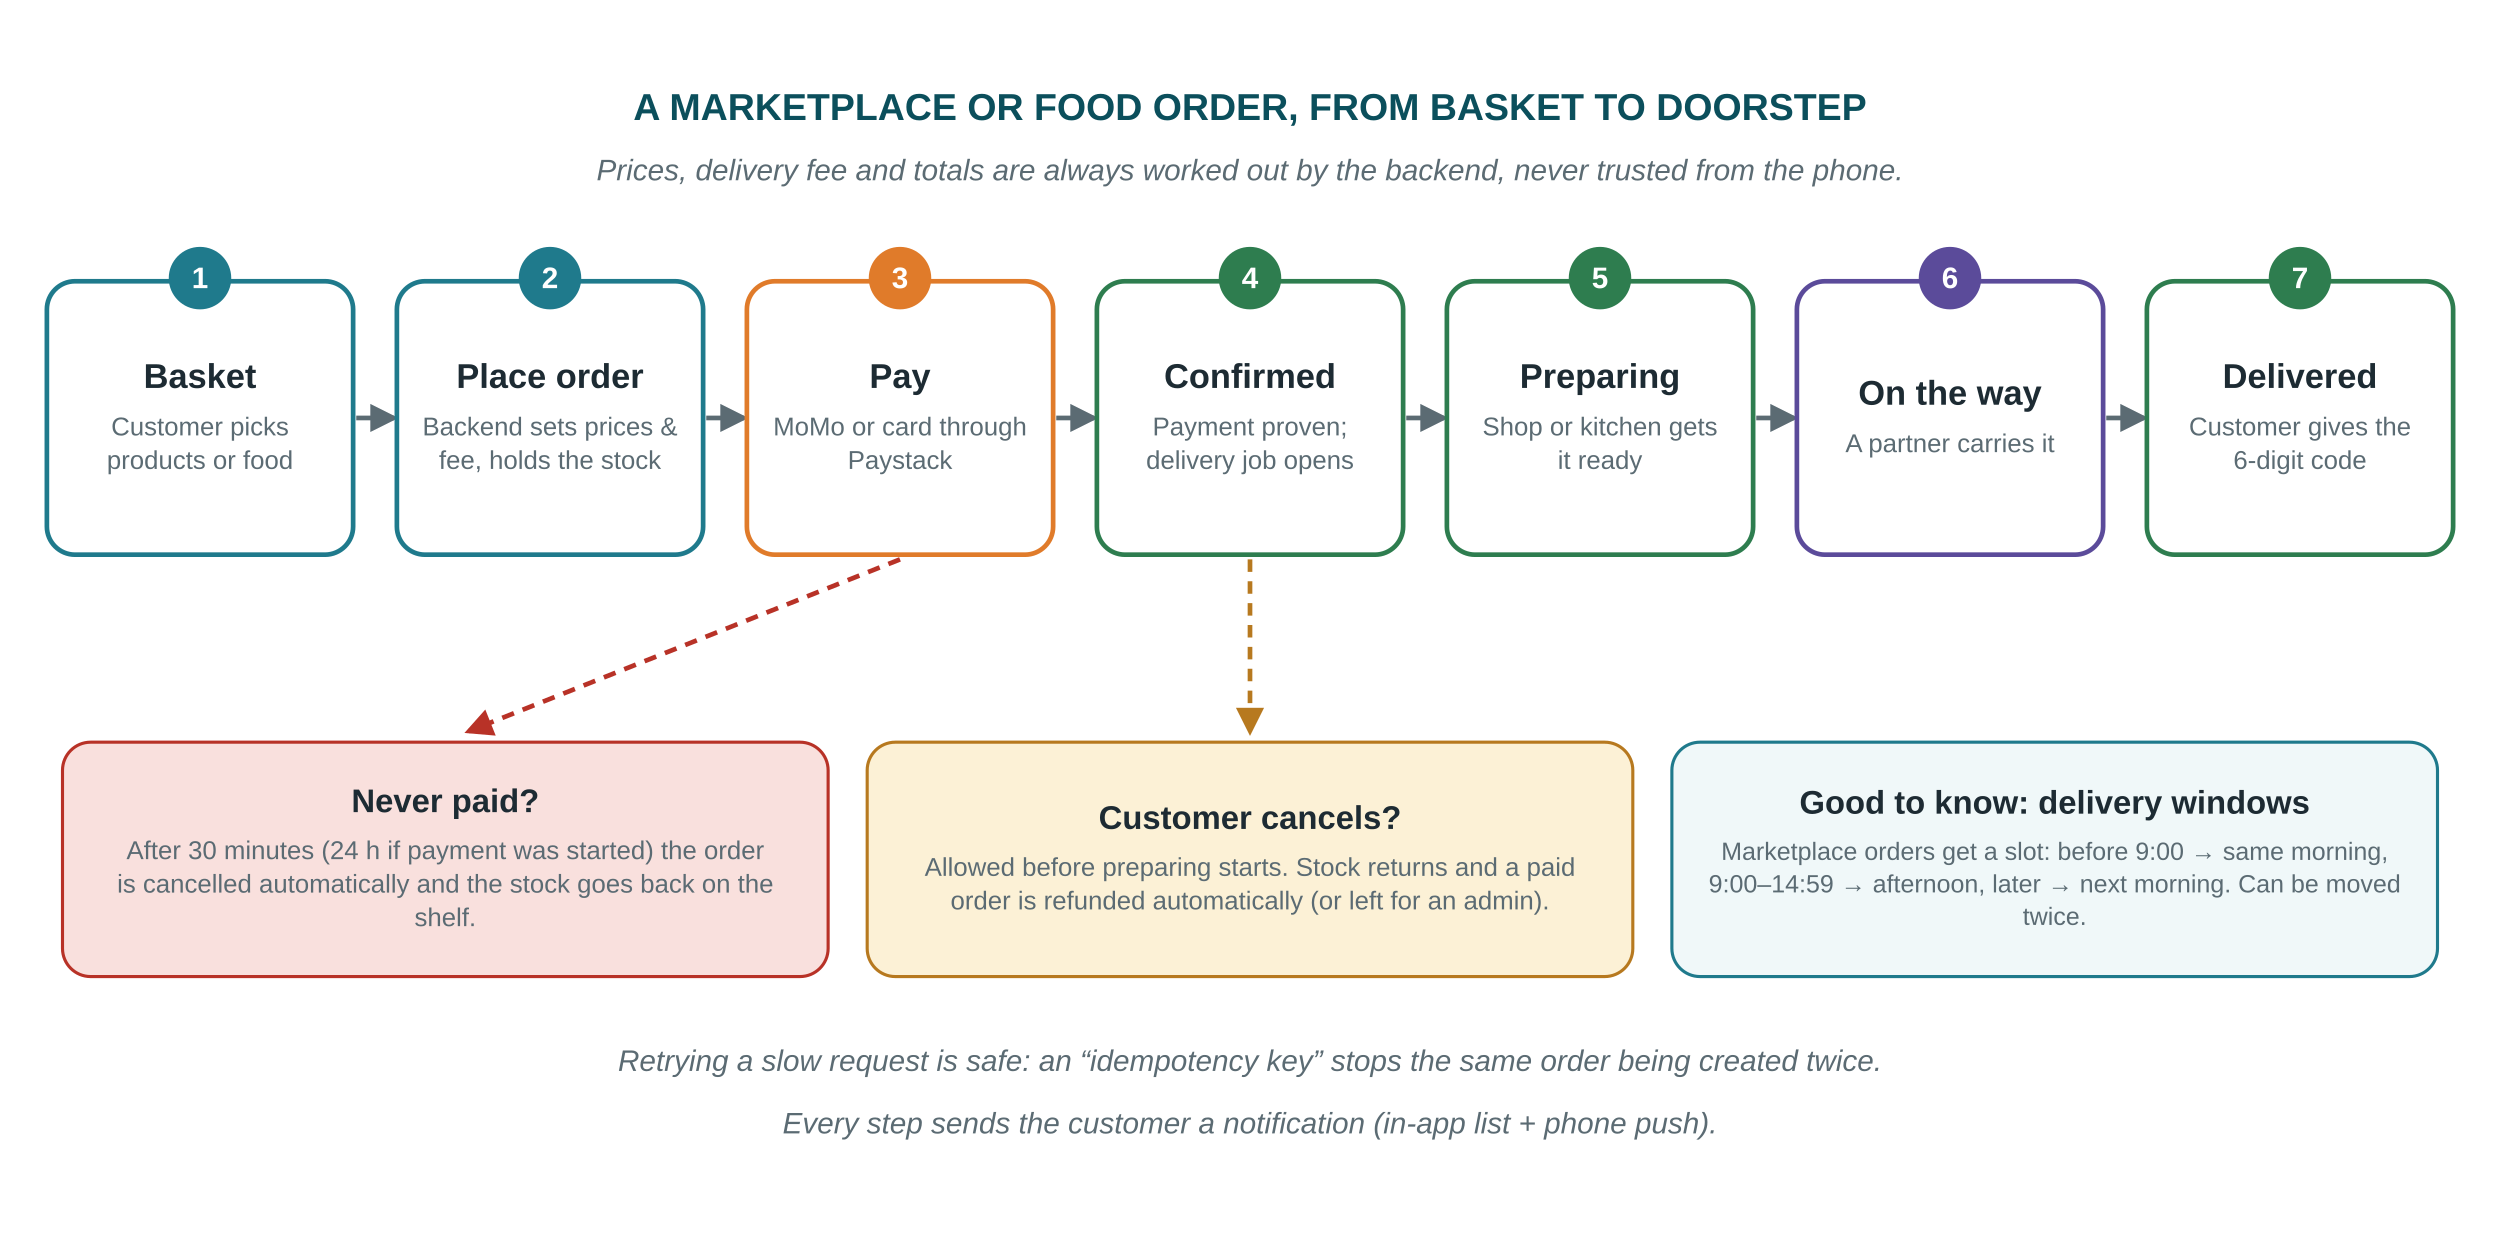
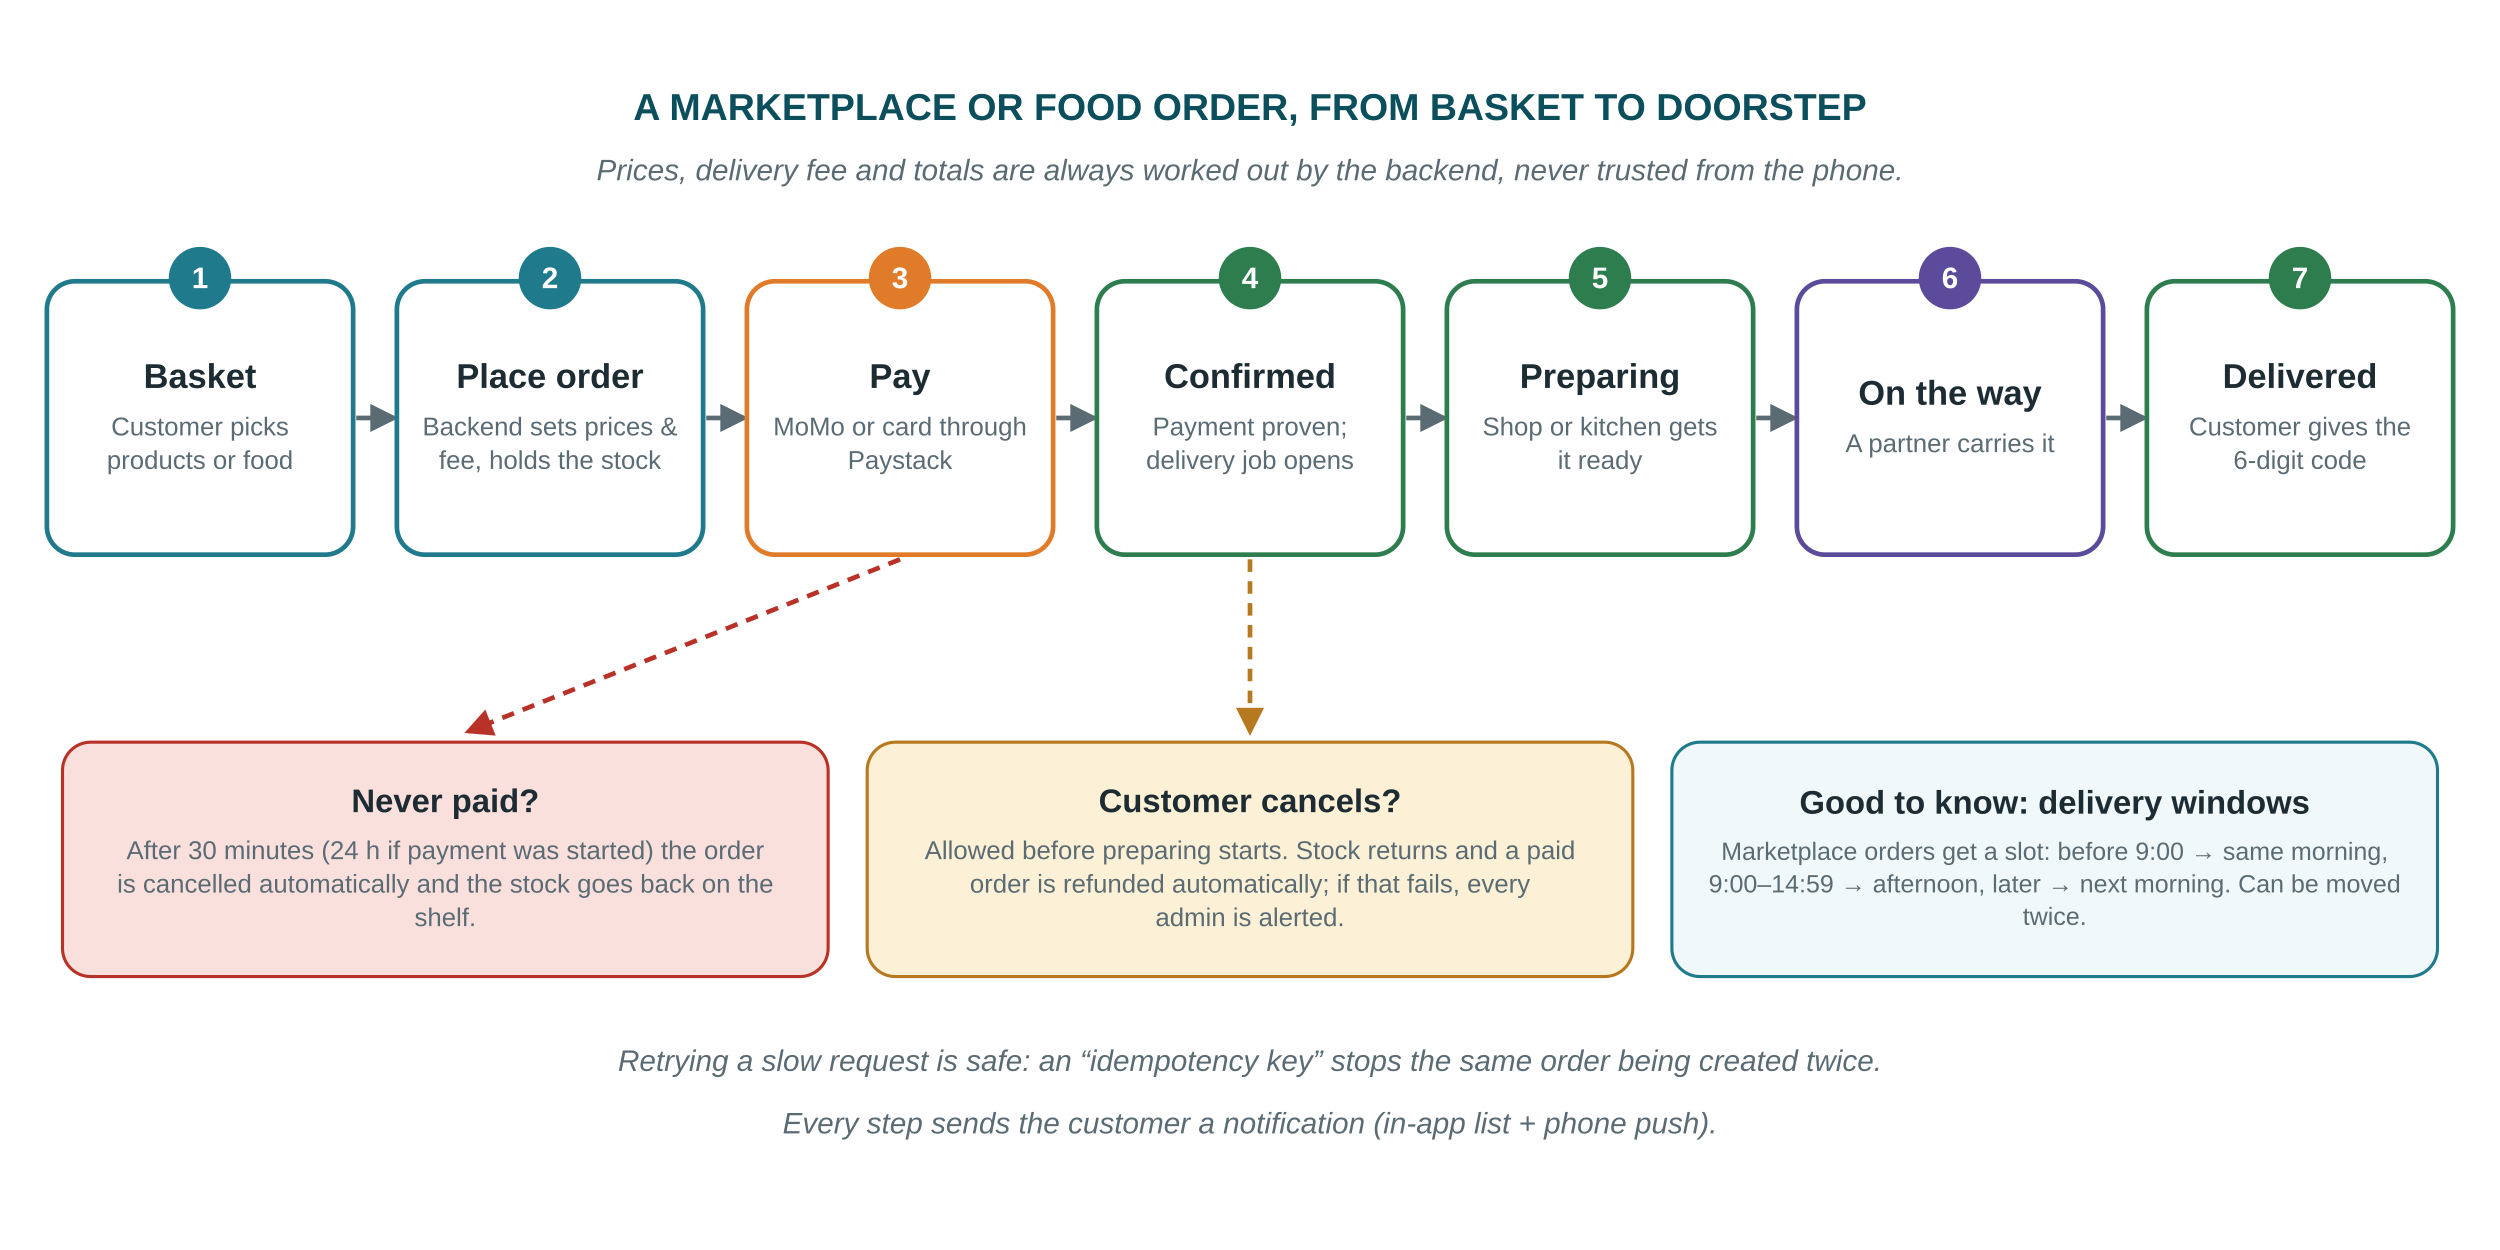
<svg xmlns="http://www.w3.org/2000/svg" width="1600" height="800" viewBox="0 0 1600 800">
  <rect width="100%" height="100%" fill="#FFFFFF" />
  <rect x="30" y="180" width="196" height="175" rx="18" fill="#FFFFFF" stroke="#1F7A8C" stroke-width="3" />
  <text x="128" y="242.05" font-family="Segoe UI, Arial, sans-serif" font-size="22" font-weight="700" fill="#1D2B33" text-anchor="middle" dominant-baseline="middle">Basket</text>
  <text x="128" y="273.975" font-family="Segoe UI, Arial, sans-serif" font-size="16.5" font-weight="400" fill="#5B6B73" text-anchor="middle" dominant-baseline="middle">Customer picks</text>
  <text x="128" y="295.425" font-family="Segoe UI, Arial, sans-serif" font-size="16.5" font-weight="400" fill="#5B6B73" text-anchor="middle" dominant-baseline="middle">products or food</text>
  <circle cx="128" cy="178" r="20" fill="#1F7A8C" />
  <text x="128" y="179" font-family="Segoe UI, Arial, sans-serif" font-size="19" font-weight="700" fill="#FFFFFF" text-anchor="middle" dominant-baseline="middle">1</text>
  <defs>
-     <marker id="aqsioq3" markerUnits="userSpaceOnUse" markerWidth="18" markerHeight="18" refX="15" refY="9" orient="auto">
+     <marker id="ayzi6b4" markerUnits="userSpaceOnUse" markerWidth="18" markerHeight="18" refX="15" refY="9" orient="auto">
      <path d="M0,0 L18,9 L0,18 z" fill="#5B6B73" />
    </marker>
  </defs>
-   <path d="M228,267.5 L252,267.5" stroke="#5B6B73" stroke-width="3" fill="none" marker-end="url(#aqsioq3)" />
+   <path d="M228,267.5 L252,267.5" stroke="#5B6B73" stroke-width="3" fill="none" marker-end="url(#ayzi6b4)" />
  <rect x="254" y="180" width="196" height="175" rx="18" fill="#FFFFFF" stroke="#1F7A8C" stroke-width="3" />
  <text x="352" y="242.05" font-family="Segoe UI, Arial, sans-serif" font-size="22" font-weight="700" fill="#1D2B33" text-anchor="middle" dominant-baseline="middle">Place order</text>
  <text x="352" y="273.975" font-family="Segoe UI, Arial, sans-serif" font-size="16.5" font-weight="400" fill="#5B6B73" text-anchor="middle" dominant-baseline="middle">Backend sets prices &amp;</text>
  <text x="352" y="295.425" font-family="Segoe UI, Arial, sans-serif" font-size="16.5" font-weight="400" fill="#5B6B73" text-anchor="middle" dominant-baseline="middle">fee, holds the stock</text>
  <circle cx="352" cy="178" r="20" fill="#1F7A8C" />
  <text x="352" y="179" font-family="Segoe UI, Arial, sans-serif" font-size="19" font-weight="700" fill="#FFFFFF" text-anchor="middle" dominant-baseline="middle">2</text>
  <defs>
-     <marker id="ac5fb1k" markerUnits="userSpaceOnUse" markerWidth="18" markerHeight="18" refX="15" refY="9" orient="auto">
+     <marker id="a8qpbe1" markerUnits="userSpaceOnUse" markerWidth="18" markerHeight="18" refX="15" refY="9" orient="auto">
      <path d="M0,0 L18,9 L0,18 z" fill="#5B6B73" />
    </marker>
  </defs>
-   <path d="M452,267.5 L476,267.5" stroke="#5B6B73" stroke-width="3" fill="none" marker-end="url(#ac5fb1k)" />
+   <path d="M452,267.5 L476,267.5" stroke="#5B6B73" stroke-width="3" fill="none" marker-end="url(#a8qpbe1)" />
  <rect x="478" y="180" width="196" height="175" rx="18" fill="#FFFFFF" stroke="#E07B2A" stroke-width="3" />
  <text x="576" y="242.05" font-family="Segoe UI, Arial, sans-serif" font-size="22" font-weight="700" fill="#1D2B33" text-anchor="middle" dominant-baseline="middle">Pay</text>
  <text x="576" y="273.975" font-family="Segoe UI, Arial, sans-serif" font-size="16.5" font-weight="400" fill="#5B6B73" text-anchor="middle" dominant-baseline="middle">MoMo or card through</text>
  <text x="576" y="295.425" font-family="Segoe UI, Arial, sans-serif" font-size="16.5" font-weight="400" fill="#5B6B73" text-anchor="middle" dominant-baseline="middle">Paystack</text>
  <circle cx="576" cy="178" r="20" fill="#E07B2A" />
  <text x="576" y="179" font-family="Segoe UI, Arial, sans-serif" font-size="19" font-weight="700" fill="#FFFFFF" text-anchor="middle" dominant-baseline="middle">3</text>
  <defs>
-     <marker id="aw5w9xu" markerUnits="userSpaceOnUse" markerWidth="18" markerHeight="18" refX="15" refY="9" orient="auto">
+     <marker id="ayciywm" markerUnits="userSpaceOnUse" markerWidth="18" markerHeight="18" refX="15" refY="9" orient="auto">
      <path d="M0,0 L18,9 L0,18 z" fill="#5B6B73" />
    </marker>
  </defs>
-   <path d="M676,267.5 L700,267.5" stroke="#5B6B73" stroke-width="3" fill="none" marker-end="url(#aw5w9xu)" />
+   <path d="M676,267.5 L700,267.5" stroke="#5B6B73" stroke-width="3" fill="none" marker-end="url(#ayciywm)" />
  <rect x="702" y="180" width="196" height="175" rx="18" fill="#FFFFFF" stroke="#2E7D4F" stroke-width="3" />
  <text x="800" y="242.05" font-family="Segoe UI, Arial, sans-serif" font-size="22" font-weight="700" fill="#1D2B33" text-anchor="middle" dominant-baseline="middle">Confirmed</text>
  <text x="800" y="273.975" font-family="Segoe UI, Arial, sans-serif" font-size="16.5" font-weight="400" fill="#5B6B73" text-anchor="middle" dominant-baseline="middle">Payment proven;</text>
  <text x="800" y="295.425" font-family="Segoe UI, Arial, sans-serif" font-size="16.5" font-weight="400" fill="#5B6B73" text-anchor="middle" dominant-baseline="middle">delivery job opens</text>
  <circle cx="800" cy="178" r="20" fill="#2E7D4F" />
  <text x="800" y="179" font-family="Segoe UI, Arial, sans-serif" font-size="19" font-weight="700" fill="#FFFFFF" text-anchor="middle" dominant-baseline="middle">4</text>
  <defs>
-     <marker id="abvx3vr" markerUnits="userSpaceOnUse" markerWidth="18" markerHeight="18" refX="15" refY="9" orient="auto">
+     <marker id="af6pb9a" markerUnits="userSpaceOnUse" markerWidth="18" markerHeight="18" refX="15" refY="9" orient="auto">
      <path d="M0,0 L18,9 L0,18 z" fill="#5B6B73" />
    </marker>
  </defs>
-   <path d="M900,267.5 L924,267.5" stroke="#5B6B73" stroke-width="3" fill="none" marker-end="url(#abvx3vr)" />
+   <path d="M900,267.5 L924,267.5" stroke="#5B6B73" stroke-width="3" fill="none" marker-end="url(#af6pb9a)" />
  <rect x="926" y="180" width="196" height="175" rx="18" fill="#FFFFFF" stroke="#2E7D4F" stroke-width="3" />
  <text x="1024" y="242.05" font-family="Segoe UI, Arial, sans-serif" font-size="22" font-weight="700" fill="#1D2B33" text-anchor="middle" dominant-baseline="middle">Preparing</text>
  <text x="1024" y="273.975" font-family="Segoe UI, Arial, sans-serif" font-size="16.5" font-weight="400" fill="#5B6B73" text-anchor="middle" dominant-baseline="middle">Shop or kitchen gets</text>
  <text x="1024" y="295.425" font-family="Segoe UI, Arial, sans-serif" font-size="16.5" font-weight="400" fill="#5B6B73" text-anchor="middle" dominant-baseline="middle">it ready</text>
  <circle cx="1024" cy="178" r="20" fill="#2E7D4F" />
  <text x="1024" y="179" font-family="Segoe UI, Arial, sans-serif" font-size="19" font-weight="700" fill="#FFFFFF" text-anchor="middle" dominant-baseline="middle">5</text>
  <defs>
-     <marker id="ach8lg2" markerUnits="userSpaceOnUse" markerWidth="18" markerHeight="18" refX="15" refY="9" orient="auto">
+     <marker id="adzasvv" markerUnits="userSpaceOnUse" markerWidth="18" markerHeight="18" refX="15" refY="9" orient="auto">
      <path d="M0,0 L18,9 L0,18 z" fill="#5B6B73" />
    </marker>
  </defs>
-   <path d="M1124,267.5 L1148,267.5" stroke="#5B6B73" stroke-width="3" fill="none" marker-end="url(#ach8lg2)" />
+   <path d="M1124,267.5 L1148,267.5" stroke="#5B6B73" stroke-width="3" fill="none" marker-end="url(#adzasvv)" />
  <rect x="1150" y="180" width="196" height="175" rx="18" fill="#FFFFFF" stroke="#5B4B9A" stroke-width="3" />
  <text x="1248" y="252.775" font-family="Segoe UI, Arial, sans-serif" font-size="22" font-weight="700" fill="#1D2B33" text-anchor="middle" dominant-baseline="middle">On the way</text>
  <text x="1248" y="284.7" font-family="Segoe UI, Arial, sans-serif" font-size="16.5" font-weight="400" fill="#5B6B73" text-anchor="middle" dominant-baseline="middle">A partner carries it</text>
  <circle cx="1248" cy="178" r="20" fill="#5B4B9A" />
  <text x="1248" y="179" font-family="Segoe UI, Arial, sans-serif" font-size="19" font-weight="700" fill="#FFFFFF" text-anchor="middle" dominant-baseline="middle">6</text>
  <defs>
-     <marker id="aamok8e" markerUnits="userSpaceOnUse" markerWidth="18" markerHeight="18" refX="15" refY="9" orient="auto">
+     <marker id="a0gbwha" markerUnits="userSpaceOnUse" markerWidth="18" markerHeight="18" refX="15" refY="9" orient="auto">
      <path d="M0,0 L18,9 L0,18 z" fill="#5B6B73" />
    </marker>
  </defs>
-   <path d="M1348,267.5 L1372,267.5" stroke="#5B6B73" stroke-width="3" fill="none" marker-end="url(#aamok8e)" />
+   <path d="M1348,267.5 L1372,267.5" stroke="#5B6B73" stroke-width="3" fill="none" marker-end="url(#a0gbwha)" />
  <rect x="1374" y="180" width="196" height="175" rx="18" fill="#FFFFFF" stroke="#2E7D4F" stroke-width="3" />
  <text x="1472" y="242.05" font-family="Segoe UI, Arial, sans-serif" font-size="22" font-weight="700" fill="#1D2B33" text-anchor="middle" dominant-baseline="middle">Delivered</text>
  <text x="1472" y="273.975" font-family="Segoe UI, Arial, sans-serif" font-size="16.5" font-weight="400" fill="#5B6B73" text-anchor="middle" dominant-baseline="middle">Customer gives the</text>
  <text x="1472" y="295.425" font-family="Segoe UI, Arial, sans-serif" font-size="16.5" font-weight="400" fill="#5B6B73" text-anchor="middle" dominant-baseline="middle">6-digit code</text>
  <circle cx="1472" cy="178" r="20" fill="#2E7D4F" />
  <text x="1472" y="179" font-family="Segoe UI, Arial, sans-serif" font-size="19" font-weight="700" fill="#FFFFFF" text-anchor="middle" dominant-baseline="middle">7</text>
  <text x="800" y="70" font-family="Segoe UI, Arial, sans-serif" font-size="24" font-weight="700" fill="#0B4F5C" text-anchor="middle" dominant-baseline="middle">A MARKETPLACE OR FOOD ORDER, FROM BASKET TO DOORSTEP</text>
  <text x="800" y="110" font-family="Segoe UI, Arial, sans-serif" font-size="19" font-weight="400" fill="#5B6B73" text-anchor="middle" dominant-baseline="middle" font-style="italic">Prices, delivery fee and totals are always worked out by the backend, never trusted from the phone.</text>
  <defs>
-     <marker id="a1pjeks" markerUnits="userSpaceOnUse" markerWidth="18" markerHeight="18" refX="15" refY="9" orient="auto">
+     <marker id="ae8fyuv" markerUnits="userSpaceOnUse" markerWidth="18" markerHeight="18" refX="15" refY="9" orient="auto">
      <path d="M0,0 L18,9 L0,18 z" fill="#B83227" />
    </marker>
  </defs>
-   <path d="M576,358 L300,468" stroke="#B83227" stroke-width="3" fill="none" marker-end="url(#a1pjeks)" stroke-dasharray="8 6" />
+   <path d="M576,358 L300,468" stroke="#B83227" stroke-width="3" fill="none" marker-end="url(#ae8fyuv)" stroke-dasharray="8 6" />
  <rect x="40" y="475" width="490" height="150" rx="18" fill="#F9E0DD" stroke="#B83227" stroke-width="2" />
  <text x="285" y="513.825" font-family="Segoe UI, Arial, sans-serif" font-size="21" font-weight="700" fill="#1D2B33" text-anchor="middle" dominant-baseline="middle">Never paid?</text>
  <text x="285" y="545.15" font-family="Segoe UI, Arial, sans-serif" font-size="16.5" font-weight="400" fill="#5B6B73" text-anchor="middle" dominant-baseline="middle">After 30 minutes (24 h if payment was started) the order</text>
  <text x="285" y="566.6" font-family="Segoe UI, Arial, sans-serif" font-size="16.5" font-weight="400" fill="#5B6B73" text-anchor="middle" dominant-baseline="middle">is cancelled automatically and the stock goes back on the</text>
  <text x="285" y="588.05" font-family="Segoe UI, Arial, sans-serif" font-size="16.5" font-weight="400" fill="#5B6B73" text-anchor="middle" dominant-baseline="middle">shelf.</text>
  <defs>
-     <marker id="ax7gn6b" markerUnits="userSpaceOnUse" markerWidth="18" markerHeight="18" refX="15" refY="9" orient="auto">
+     <marker id="as9vi6z" markerUnits="userSpaceOnUse" markerWidth="18" markerHeight="18" refX="15" refY="9" orient="auto">
      <path d="M0,0 L18,9 L0,18 z" fill="#B7791F" />
    </marker>
  </defs>
-   <path d="M800,358 L800,468" stroke="#B7791F" stroke-width="3" fill="none" marker-end="url(#ax7gn6b)" stroke-dasharray="8 6" />
+   <path d="M800,358 L800,468" stroke="#B7791F" stroke-width="3" fill="none" marker-end="url(#as9vi6z)" stroke-dasharray="8 6" />
  <rect x="555" y="475" width="490" height="150" rx="18" fill="#FCF1D6" stroke="#B7791F" stroke-width="2" />
-   <text x="800" y="524.55" font-family="Segoe UI, Arial, sans-serif" font-size="21" font-weight="700" fill="#1D2B33" text-anchor="middle" dominant-baseline="middle">Customer cancels?</text>
-   <text x="800" y="555.875" font-family="Segoe UI, Arial, sans-serif" font-size="16.5" font-weight="400" fill="#5B6B73" text-anchor="middle" dominant-baseline="middle">Allowed before preparing starts. Stock returns and a paid</text>
-   <text x="800" y="577.325" font-family="Segoe UI, Arial, sans-serif" font-size="16.5" font-weight="400" fill="#5B6B73" text-anchor="middle" dominant-baseline="middle">order is refunded automatically (or left for an admin).</text>
+   <text x="800" y="513.825" font-family="Segoe UI, Arial, sans-serif" font-size="21" font-weight="700" fill="#1D2B33" text-anchor="middle" dominant-baseline="middle">Customer cancels?</text>
+   <text x="800" y="545.15" font-family="Segoe UI, Arial, sans-serif" font-size="16.5" font-weight="400" fill="#5B6B73" text-anchor="middle" dominant-baseline="middle">Allowed before preparing starts. Stock returns and a paid</text>
+   <text x="800" y="566.6" font-family="Segoe UI, Arial, sans-serif" font-size="16.5" font-weight="400" fill="#5B6B73" text-anchor="middle" dominant-baseline="middle">order is refunded automatically; if that fails, every</text>
+   <text x="800" y="588.05" font-family="Segoe UI, Arial, sans-serif" font-size="16.5" font-weight="400" fill="#5B6B73" text-anchor="middle" dominant-baseline="middle">admin is alerted.</text>
  <rect x="1070" y="475" width="490" height="150" rx="18" fill="#F0F8F9" stroke="#1F7A8C" stroke-width="2" />
  <text x="1315" y="514.8" font-family="Segoe UI, Arial, sans-serif" font-size="21" font-weight="700" fill="#1D2B33" text-anchor="middle" dominant-baseline="middle">Good to know: delivery windows</text>
  <text x="1315" y="545.8" font-family="Segoe UI, Arial, sans-serif" font-size="16" font-weight="400" fill="#5B6B73" text-anchor="middle" dominant-baseline="middle">Marketplace orders get a slot: before 9:00 → same morning,</text>
  <text x="1315" y="566.6" font-family="Segoe UI, Arial, sans-serif" font-size="16" font-weight="400" fill="#5B6B73" text-anchor="middle" dominant-baseline="middle">9:00–14:59 → afternoon, later → next morning. Can be moved</text>
  <text x="1315" y="587.4" font-family="Segoe UI, Arial, sans-serif" font-size="16" font-weight="400" fill="#5B6B73" text-anchor="middle" dominant-baseline="middle">twice.</text>
  <text x="800" y="680" font-family="Segoe UI, Arial, sans-serif" font-size="19" font-weight="400" fill="#5B6B73" text-anchor="middle" dominant-baseline="middle" font-style="italic">Retrying a slow request is safe: an “idempotency key” stops the same order being created twice.</text>
  <text x="800" y="720" font-family="Segoe UI, Arial, sans-serif" font-size="19" font-weight="400" fill="#5B6B73" text-anchor="middle" dominant-baseline="middle" font-style="italic">Every step sends the customer a notification (in-app list + phone push).</text>
</svg>
